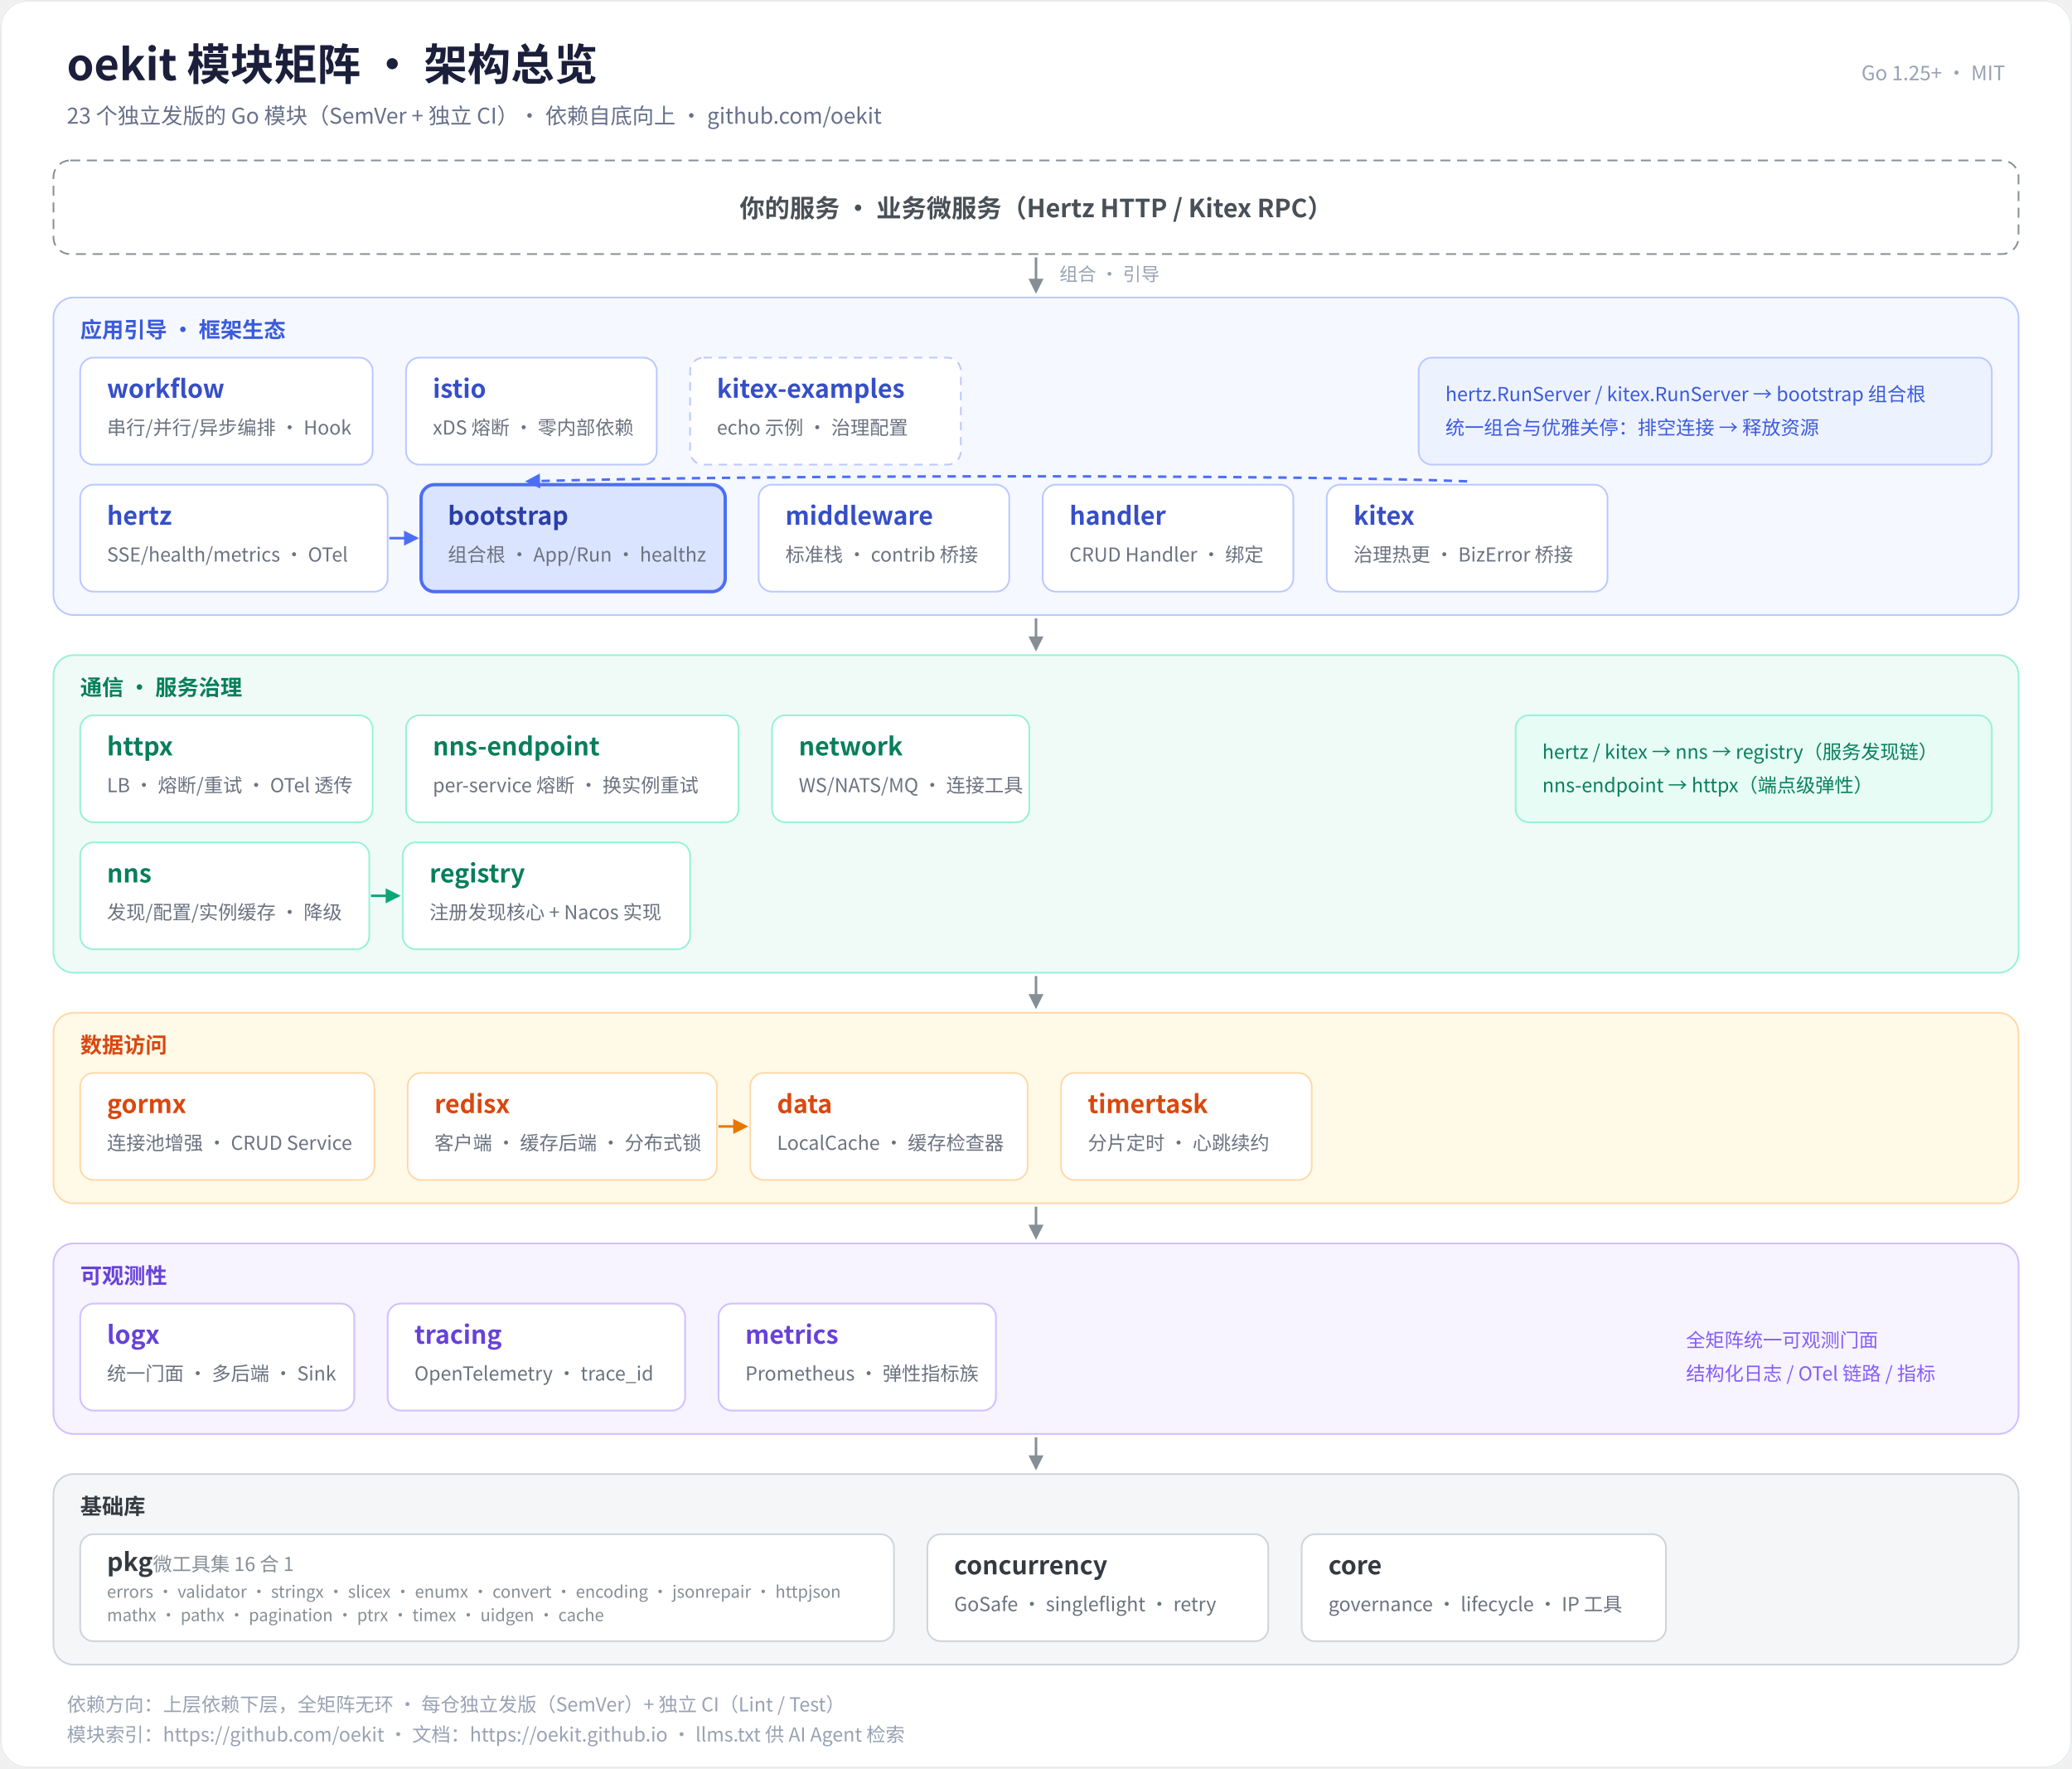
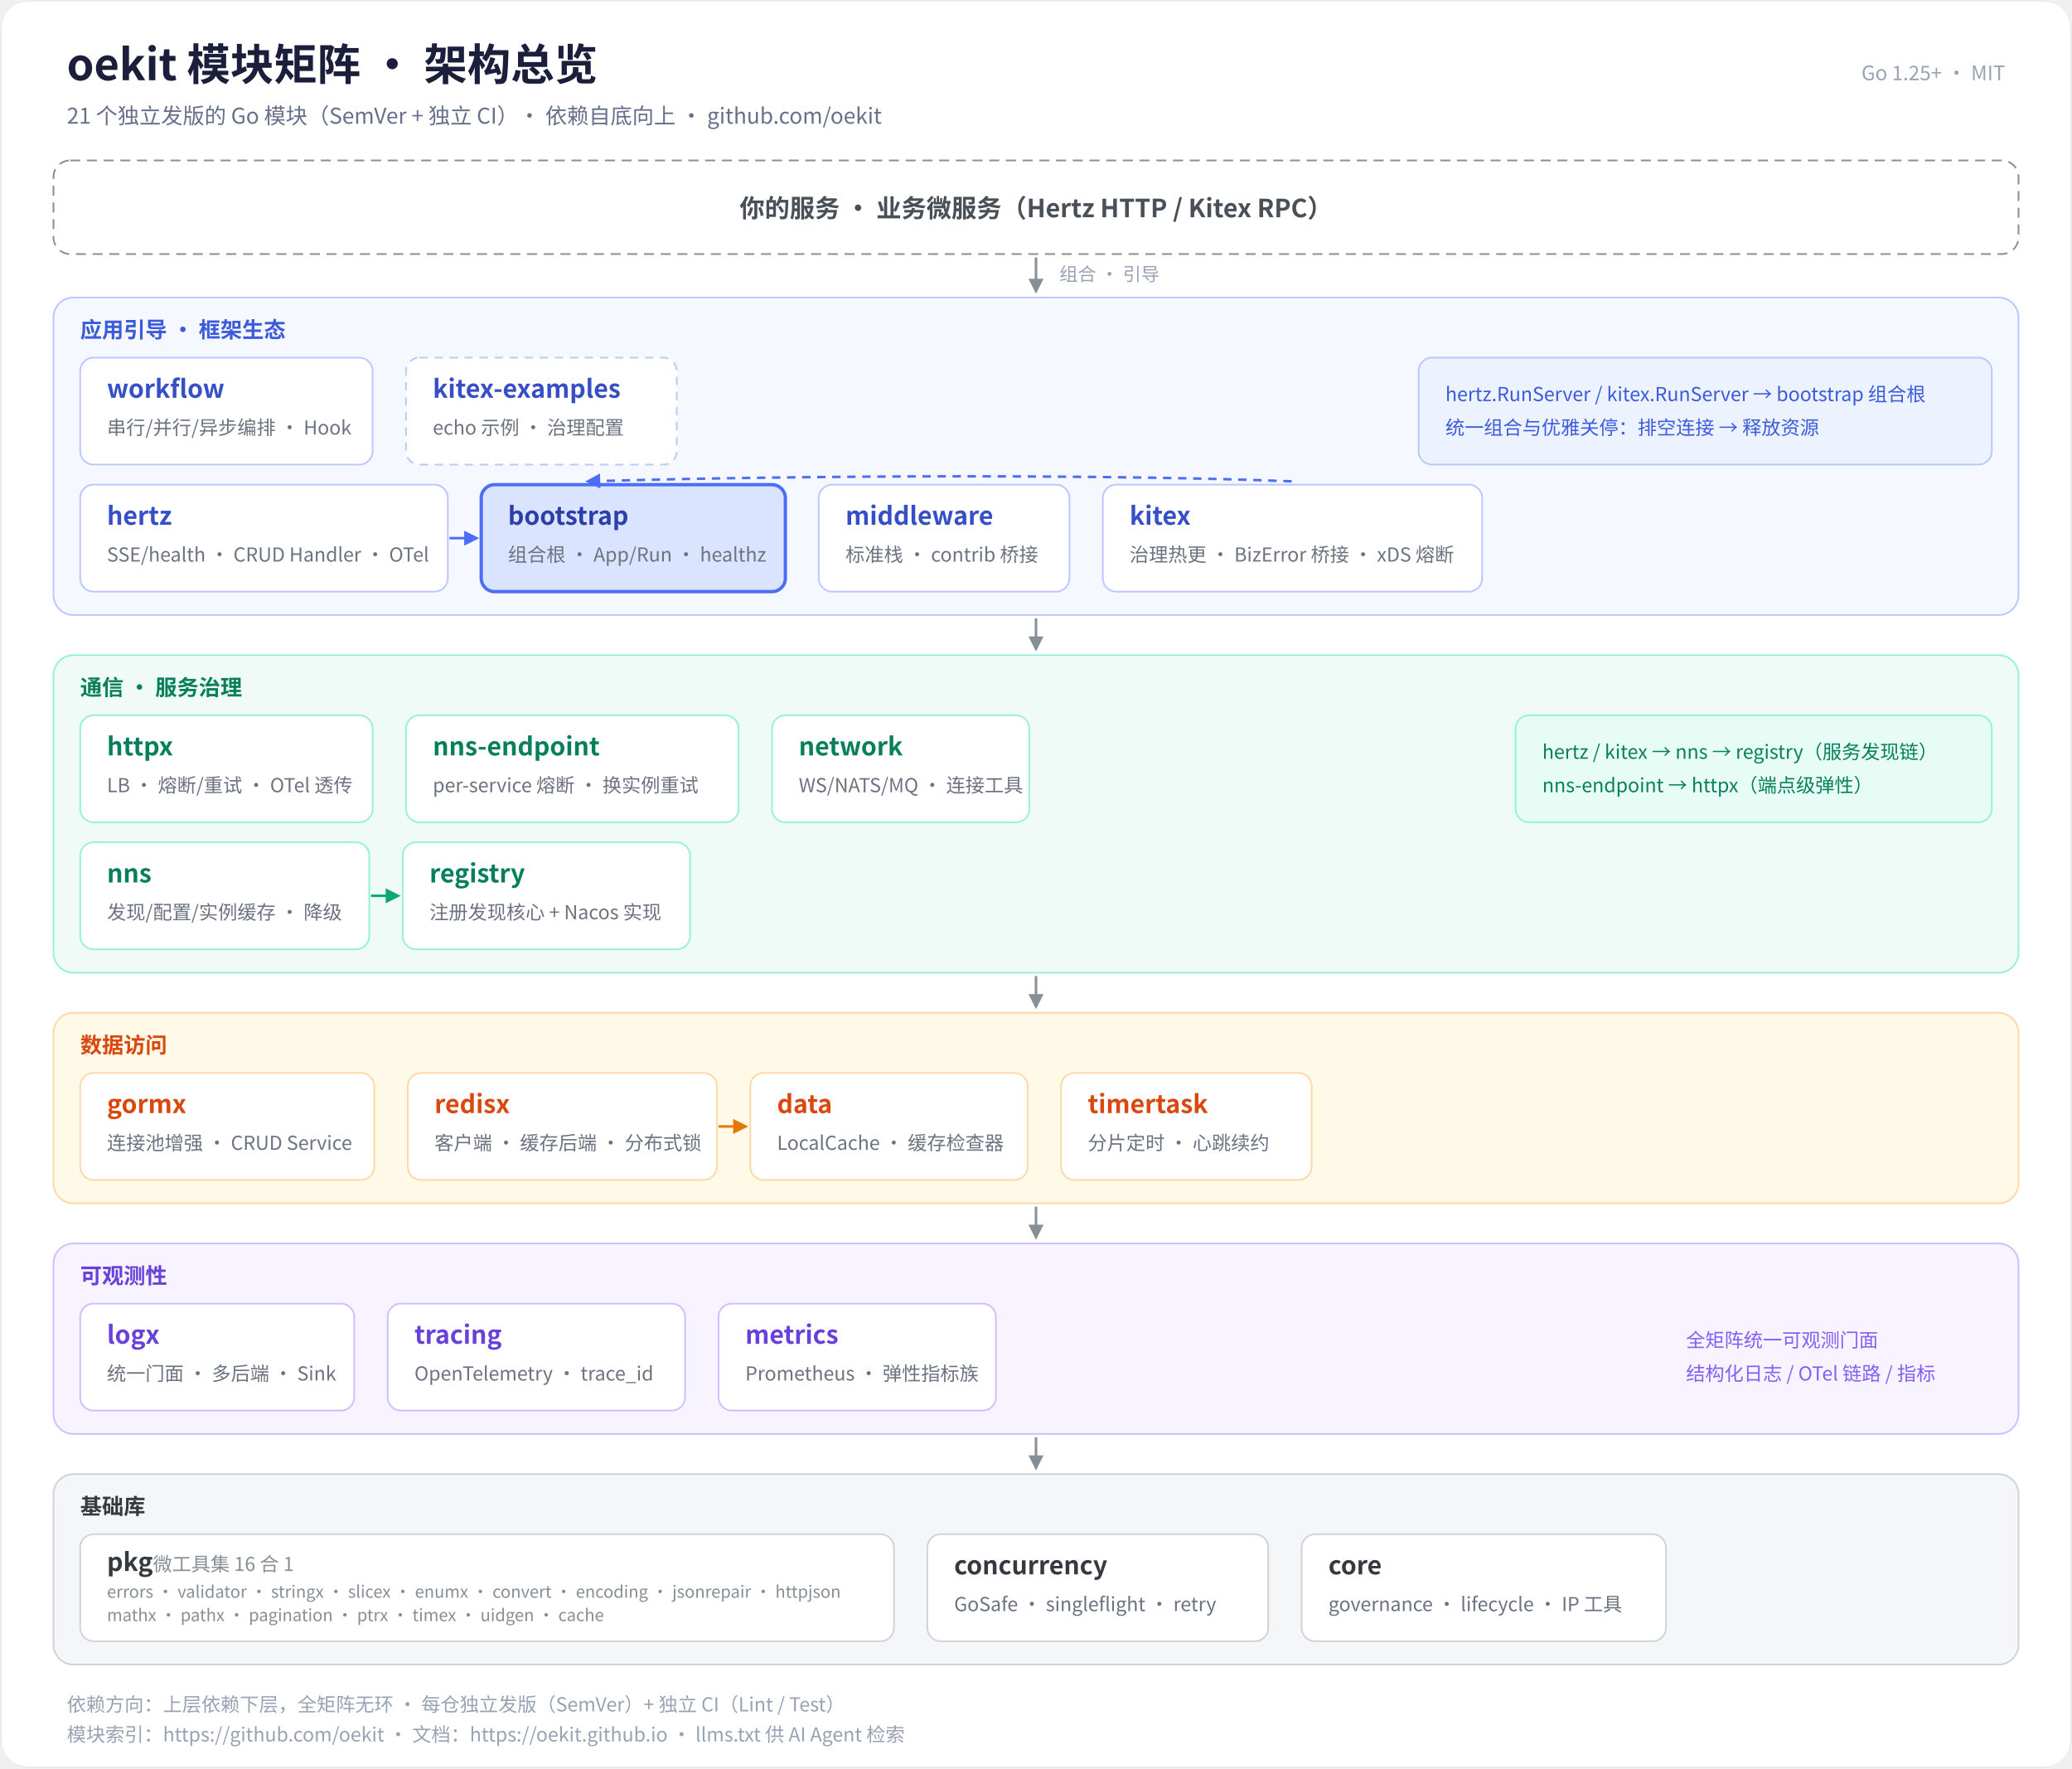
<svg xmlns="http://www.w3.org/2000/svg" width="1240" height="1058.0" viewBox="0 0 1240 1058.0" font-family="-apple-system, BlinkMacSystemFont, 'Segoe UI', 'PingFang SC', 'Hiragino Sans GB', 'Microsoft YaHei', 'Noto Sans CJK SC', sans-serif">
  <defs>
    <marker id="arr-gray" viewBox="0 0 10 10" refX="8" refY="5" markerWidth="6" markerHeight="6" orient="auto-start-reverse">
      <path d="M0 0 L10 5 L0 10 z" fill="#868E96" />
    </marker>
    <marker id="arr-blue" viewBox="0 0 10 10" refX="8" refY="5" markerWidth="6" markerHeight="6" orient="auto-start-reverse">
      <path d="M0 0 L10 5 L0 10 z" fill="#4C6EF5" />
    </marker>
    <marker id="arr-teal" viewBox="0 0 10 10" refX="8" refY="5" markerWidth="6" markerHeight="6" orient="auto-start-reverse">
      <path d="M0 0 L10 5 L0 10 z" fill="#0CA678" />
    </marker>
    <marker id="arr-amber" viewBox="0 0 10 10" refX="8" refY="5" markerWidth="6" markerHeight="6" orient="auto-start-reverse">
      <path d="M0 0 L10 5 L0 10 z" fill="#E67700" />
    </marker>
  </defs>
  <rect x="0" y="0" width="1240" height="1058.0" rx="16" fill="#FFFFFF" />
  <rect x="0.5" y="0.5" width="1239" height="1057.0" rx="16" fill="none" stroke="#E9ECEF" />
  <text x="40" y="48" font-size="26" font-weight="700" fill="#1B1F3B">oekit 模块矩阵 · 架构总览</text>
-   <text x="40" y="74" font-size="13" fill="#66708A">23 个独立发版的 Go 模块（SemVer + 独立 CI）· 依赖自底向上 · github.com/oekit</text>
+   <text x="40" y="74" font-size="13" fill="#66708A">21 个独立发版的 Go 模块（SemVer + 独立 CI）· 依赖自底向上 · github.com/oekit</text>
  <text x="1200" y="48" font-size="12" fill="#98A2B3" text-anchor="end">Go 1.25+ · MIT</text>
  <rect x="32" y="96" width="1176" height="56" rx="10" fill="#FFFFFF" stroke="#868E96" stroke-dasharray="6 4" />
  <text x="620" y="130" font-size="15" font-weight="600" fill="#495057" text-anchor="middle">你的服务 · 业务微服务（Hertz HTTP / Kitex RPC）</text>
  <line x1="620" y1="154" x2="620" y2="174.0" stroke="#868E96" stroke-width="1.5" marker-end="url(#arr-gray)" />
  <text x="634" y="168" font-size="11" fill="#98A2B3">组合 · 引导</text>
  <rect x="32" y="178.0" width="1176" height="190" rx="12" fill="#F5F8FF" stroke="#BAC8FF" />
  <text x="48" y="202.0" font-size="13" font-weight="700" fill="#3B5BDB">应用引导 · 框架生态</text>
  <rect x="48" y="214" width="175" height="64" rx="8" fill="#FFFFFF" stroke="#BAC8FF" />
  <text x="64" y="238" font-size="15" font-weight="600" fill="#364FC7">workflow</text>
  <text x="64" y="260" font-size="11.5" fill="#6B7280">串行/并行/异步编排 · Hook</text>
-   <rect x="243" y="214" width="150" height="64" rx="8" fill="#FFFFFF" stroke="#BAC8FF" />
-   <text x="259" y="238" font-size="15" font-weight="600" fill="#364FC7">istio</text>
-   <text x="259" y="260" font-size="11.5" fill="#6B7280">xDS 熔断 · 零内部依赖</text>
-   <rect x="413" y="214" width="162" height="64" rx="8" fill="#FFFFFF" stroke="#BAC8FF" stroke-dasharray="5 4" />
-   <text x="429" y="238" font-size="15" font-weight="600" fill="#364FC7">kitex-examples</text>
-   <text x="429" y="260" font-size="11.5" fill="#6B7280">echo 示例 · 治理配置</text>
-   <rect x="48" y="290" width="184" height="64" rx="8" fill="#FFFFFF" stroke="#BAC8FF" />
+   <rect x="243" y="214" width="162" height="64" rx="8" fill="#FFFFFF" stroke="#BAC8FF" stroke-dasharray="5 4" />
+   <text x="259" y="238" font-size="15" font-weight="600" fill="#364FC7">kitex-examples</text>
+   <text x="259" y="260" font-size="11.5" fill="#6B7280">echo 示例 · 治理配置</text>
+   <rect x="48" y="290" width="220" height="64" rx="8" fill="#FFFFFF" stroke="#BAC8FF" />
  <text x="64" y="314" font-size="15" font-weight="600" fill="#364FC7">hertz</text>
-   <text x="64" y="336" font-size="11.5" fill="#6B7280">SSE/health/metrics · OTel</text>
-   <rect x="252" y="290" width="182" height="64" rx="8" fill="#DBE4FF" stroke="#4C6EF5" stroke-width="2" />
-   <text x="268" y="314" font-size="15" font-weight="700" fill="#2B3FA8">bootstrap</text>
-   <text x="268" y="336" font-size="11.5" fill="#6B7280">组合根 · App/Run · healthz</text>
-   <rect x="454" y="290" width="150" height="64" rx="8" fill="#FFFFFF" stroke="#BAC8FF" />
-   <text x="470" y="314" font-size="15" font-weight="600" fill="#364FC7">middleware</text>
-   <text x="470" y="336" font-size="11.5" fill="#6B7280">标准栈 · contrib 桥接</text>
-   <rect x="624" y="290" width="150" height="64" rx="8" fill="#FFFFFF" stroke="#BAC8FF" />
-   <text x="640" y="314" font-size="15" font-weight="600" fill="#364FC7">handler</text>
-   <text x="640" y="336" font-size="11.5" fill="#6B7280">CRUD Handler · 绑定</text>
-   <rect x="794" y="290" width="168" height="64" rx="8" fill="#FFFFFF" stroke="#BAC8FF" />
-   <text x="810" y="314" font-size="15" font-weight="600" fill="#364FC7">kitex</text>
-   <text x="810" y="336" font-size="11.5" fill="#6B7280">治理热更 · BizError 桥接</text>
+   <text x="64" y="336" font-size="11.5" fill="#6B7280">SSE/health · CRUD Handler · OTel</text>
+   <rect x="288" y="290" width="182" height="64" rx="8" fill="#DBE4FF" stroke="#4C6EF5" stroke-width="2" />
+   <text x="304" y="314" font-size="15" font-weight="700" fill="#2B3FA8">bootstrap</text>
+   <text x="304" y="336" font-size="11.5" fill="#6B7280">组合根 · App/Run · healthz</text>
+   <rect x="490" y="290" width="150" height="64" rx="8" fill="#FFFFFF" stroke="#BAC8FF" />
+   <text x="506" y="314" font-size="15" font-weight="600" fill="#364FC7">middleware</text>
+   <text x="506" y="336" font-size="11.5" fill="#6B7280">标准栈 · contrib 桥接</text>
+   <rect x="660" y="290" width="227" height="64" rx="8" fill="#FFFFFF" stroke="#BAC8FF" />
+   <text x="676" y="314" font-size="15" font-weight="600" fill="#364FC7">kitex</text>
+   <text x="676" y="336" font-size="11.5" fill="#6B7280">治理热更 · BizError 桥接 · xDS 熔断</text>
  <rect x="849" y="214" width="343" height="64" rx="8" fill="#EDF2FF" stroke="#BAC8FF" />
  <text x="865" y="240" font-size="11.5" fill="#3B5BDB">hertz.RunServer / kitex.RunServer → bootstrap 组合根</text>
  <text x="865" y="260" font-size="11.5" fill="#3B5BDB">统一组合与优雅关停：排空连接 → 释放资源</text>
  <line x1="620" y1="370" x2="620" y2="388" stroke="#868E96" stroke-width="1.5" marker-end="url(#arr-gray)" />
  <rect x="32" y="392.0" width="1176" height="190" rx="12" fill="#F0FBF7" stroke="#96F2D7" />
  <text x="48" y="416.0" font-size="13" font-weight="700" fill="#087F5B">通信 · 服务治理</text>
  <rect x="48" y="428" width="175" height="64" rx="8" fill="#FFFFFF" stroke="#96F2D7" />
  <text x="64" y="452" font-size="15" font-weight="600" fill="#087F5B">httpx</text>
  <text x="64" y="474" font-size="11.5" fill="#6B7280">LB · 熔断/重试 · OTel 透传</text>
  <rect x="243" y="428" width="199" height="64" rx="8" fill="#FFFFFF" stroke="#96F2D7" />
  <text x="259" y="452" font-size="15" font-weight="600" fill="#087F5B">nns-endpoint</text>
  <text x="259" y="474" font-size="11.5" fill="#6B7280">per-service 熔断 · 换实例重试</text>
  <rect x="462" y="428" width="154" height="64" rx="8" fill="#FFFFFF" stroke="#96F2D7" />
  <text x="478" y="452" font-size="15" font-weight="600" fill="#087F5B">network</text>
  <text x="478" y="474" font-size="11.5" fill="#6B7280">WS/NATS/MQ · 连接工具</text>
  <rect x="48" y="504" width="173" height="64" rx="8" fill="#FFFFFF" stroke="#96F2D7" />
  <text x="64" y="528" font-size="15" font-weight="600" fill="#087F5B">nns</text>
  <text x="64" y="550" font-size="11.5" fill="#6B7280">发现/配置/实例缓存 · 降级</text>
  <rect x="241" y="504" width="172" height="64" rx="8" fill="#FFFFFF" stroke="#96F2D7" />
  <text x="257" y="528" font-size="15" font-weight="600" fill="#087F5B">registry</text>
  <text x="257" y="550" font-size="11.5" fill="#6B7280">注册发现核心 + Nacos 实现</text>
  <rect x="907" y="428" width="285" height="64" rx="8" fill="#E6FCF5" stroke="#96F2D7" />
  <text x="923" y="454" font-size="11.5" fill="#087F5B">hertz / kitex → nns → registry（服务发现链）</text>
  <text x="923" y="474" font-size="11.5" fill="#087F5B">nns-endpoint → httpx（端点级弹性）</text>
  <line x1="620" y1="584" x2="620" y2="602" stroke="#868E96" stroke-width="1.5" marker-end="url(#arr-gray)" />
  <rect x="32" y="606.0" width="1176" height="114" rx="12" fill="#FFF9E8" stroke="#FFD8A8" />
  <text x="48" y="630.0" font-size="13" font-weight="700" fill="#D9480F">数据访问</text>
  <rect x="48" y="642" width="176" height="64" rx="8" fill="#FFFFFF" stroke="#FFD8A8" />
  <text x="64" y="666" font-size="15" font-weight="600" fill="#D9480F">gormx</text>
  <text x="64" y="688" font-size="11.5" fill="#6B7280">连接池增强 · CRUD Service</text>
  <rect x="244" y="642" width="185" height="64" rx="8" fill="#FFFFFF" stroke="#FFD8A8" />
  <text x="260" y="666" font-size="15" font-weight="600" fill="#D9480F">redisx</text>
  <text x="260" y="688" font-size="11.5" fill="#6B7280">客户端 · 缓存后端 · 分布式锁</text>
  <rect x="449" y="642" width="166" height="64" rx="8" fill="#FFFFFF" stroke="#FFD8A8" />
  <text x="465" y="666" font-size="15" font-weight="600" fill="#D9480F">data</text>
  <text x="465" y="688" font-size="11.5" fill="#6B7280">LocalCache · 缓存检查器</text>
  <rect x="635" y="642" width="150" height="64" rx="8" fill="#FFFFFF" stroke="#FFD8A8" />
  <text x="651" y="666" font-size="15" font-weight="600" fill="#D9480F">timertask</text>
  <text x="651" y="688" font-size="11.5" fill="#6B7280">分片定时 · 心跳续约</text>
  <line x1="620" y1="722" x2="620" y2="740" stroke="#868E96" stroke-width="1.5" marker-end="url(#arr-gray)" />
  <rect x="32" y="744.0" width="1176" height="114" rx="12" fill="#F7F3FF" stroke="#D0BFFF" />
  <text x="48" y="768.0" font-size="13" font-weight="700" fill="#6741D9">可观测性</text>
  <rect x="48" y="780" width="164" height="64" rx="8" fill="#FFFFFF" stroke="#D0BFFF" />
  <text x="64" y="804" font-size="15" font-weight="600" fill="#6741D9">logx</text>
  <text x="64" y="826" font-size="11.5" fill="#6B7280">统一门面 · 多后端 · Sink</text>
  <rect x="232" y="780" width="178" height="64" rx="8" fill="#FFFFFF" stroke="#D0BFFF" />
  <text x="248" y="804" font-size="15" font-weight="600" fill="#6741D9">tracing</text>
  <text x="248" y="826" font-size="11.5" fill="#6B7280">OpenTelemetry · trace_id</text>
  <rect x="430" y="780" width="166" height="64" rx="8" fill="#FFFFFF" stroke="#D0BFFF" />
  <text x="446" y="804" font-size="15" font-weight="600" fill="#6741D9">metrics</text>
  <text x="446" y="826" font-size="11.5" fill="#6B7280">Prometheus · 弹性指标族</text>
  <text x="1009" y="806" font-size="11.5" fill="#845EF7">全矩阵统一可观测门面</text>
  <text x="1009" y="826" font-size="11.5" fill="#845EF7">结构化日志 / OTel 链路 / 指标</text>
  <line x1="620" y1="860" x2="620" y2="878" stroke="#868E96" stroke-width="1.5" marker-end="url(#arr-gray)" />
  <rect x="32" y="882.0" width="1176" height="114" rx="12" fill="#F4F6F8" stroke="#CED4DA" />
  <text x="48" y="906.0" font-size="13" font-weight="700" fill="#343A40">基础库</text>
  <rect x="48" y="918" width="487" height="64" rx="8" fill="#FFFFFF" stroke="#CED4DA" />
  <text x="64" y="940" font-size="15" font-weight="600" fill="#343A40">pkg<tspan font-size="11.5" font-weight="400" fill="#868E96"> 微工具集 16 合 1</tspan>
  </text>
  <text x="64" y="956" font-size="10" fill="#868E96">errors · validator · stringx · slicex · enumx · convert · encoding · jsonrepair · httpjson</text>
  <text x="64" y="970" font-size="10" fill="#868E96">mathx · pathx · pagination · ptrx · timex · uidgen · cache</text>
  <rect x="555" y="918" width="204" height="64" rx="8" fill="#FFFFFF" stroke="#CED4DA" />
  <text x="571" y="942" font-size="15" font-weight="600" fill="#343A40">concurrency</text>
  <text x="571" y="964" font-size="11.5" fill="#6B7280">GoSafe · singleflight · retry</text>
  <rect x="779" y="918" width="218" height="64" rx="8" fill="#FFFFFF" stroke="#CED4DA" />
  <text x="795" y="942" font-size="15" font-weight="600" fill="#343A40">core</text>
  <text x="795" y="964" font-size="11.5" fill="#6B7280">governance · lifecycle · IP 工具</text>
-   <line x1="233" y1="322" x2="249" y2="322" stroke="#4C6EF5" stroke-width="1.5" marker-end="url(#arr-blue)" />
-   <path d="M 878 288 C 778 284, 456 284, 316 288" fill="none" stroke="#4C6EF5" stroke-width="1.5" stroke-dasharray="5 4" marker-end="url(#arr-blue)" />
+   <line x1="269" y1="322" x2="285" y2="322" stroke="#4C6EF5" stroke-width="1.5" marker-end="url(#arr-blue)" />
+   <path d="M 773 288 C 673 284, 492 284, 352 288" fill="none" stroke="#4C6EF5" stroke-width="1.5" stroke-dasharray="5 4" marker-end="url(#arr-blue)" />
  <line x1="222" y1="536" x2="238" y2="536" stroke="#0CA678" stroke-width="1.5" marker-end="url(#arr-teal)" />
  <line x1="430" y1="674" x2="446" y2="674" stroke="#E67700" stroke-width="1.5" marker-end="url(#arr-amber)" />
  <text x="40" y="1024" font-size="11.5" fill="#98A2B3">依赖方向：上层依赖下层，全矩阵无环 · 每仓独立发版（SemVer）+ 独立 CI（Lint / Test）</text>
  <text x="40" y="1042" font-size="11.5" fill="#98A2B3">模块索引：https://github.com/oekit · 文档：https://oekit.github.io · llms.txt 供 AI Agent 检索</text>
</svg>
